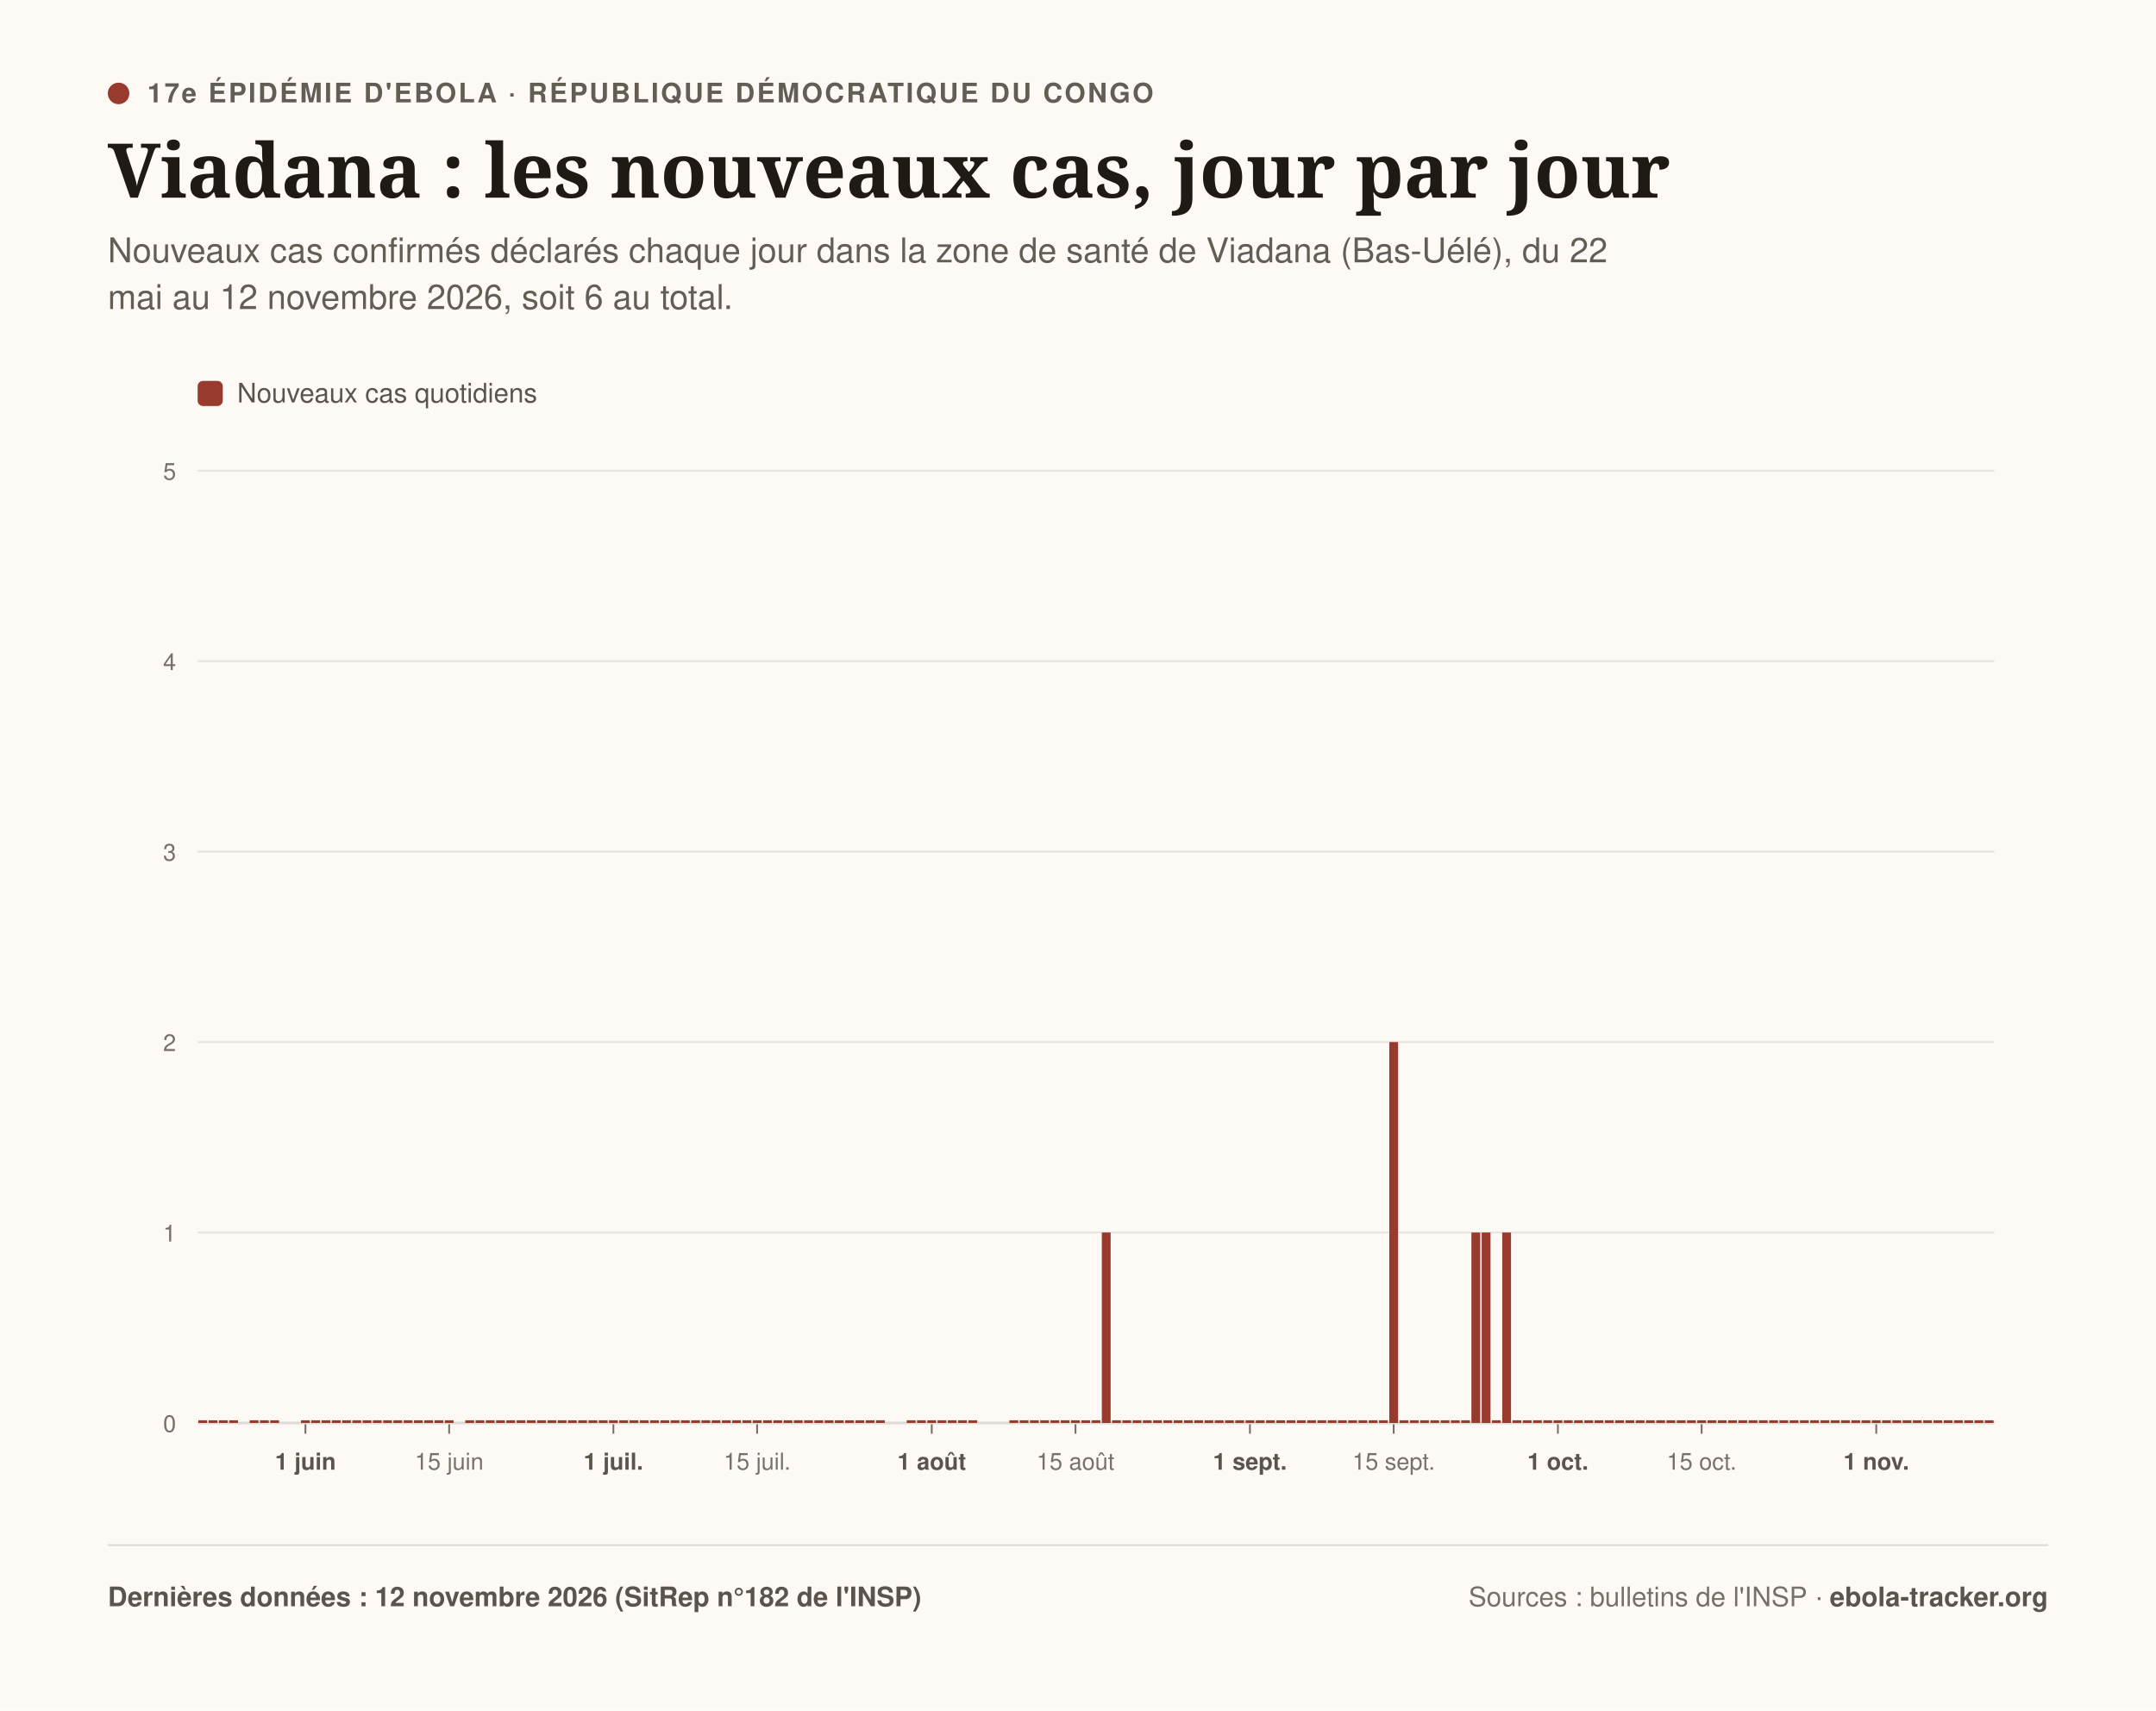
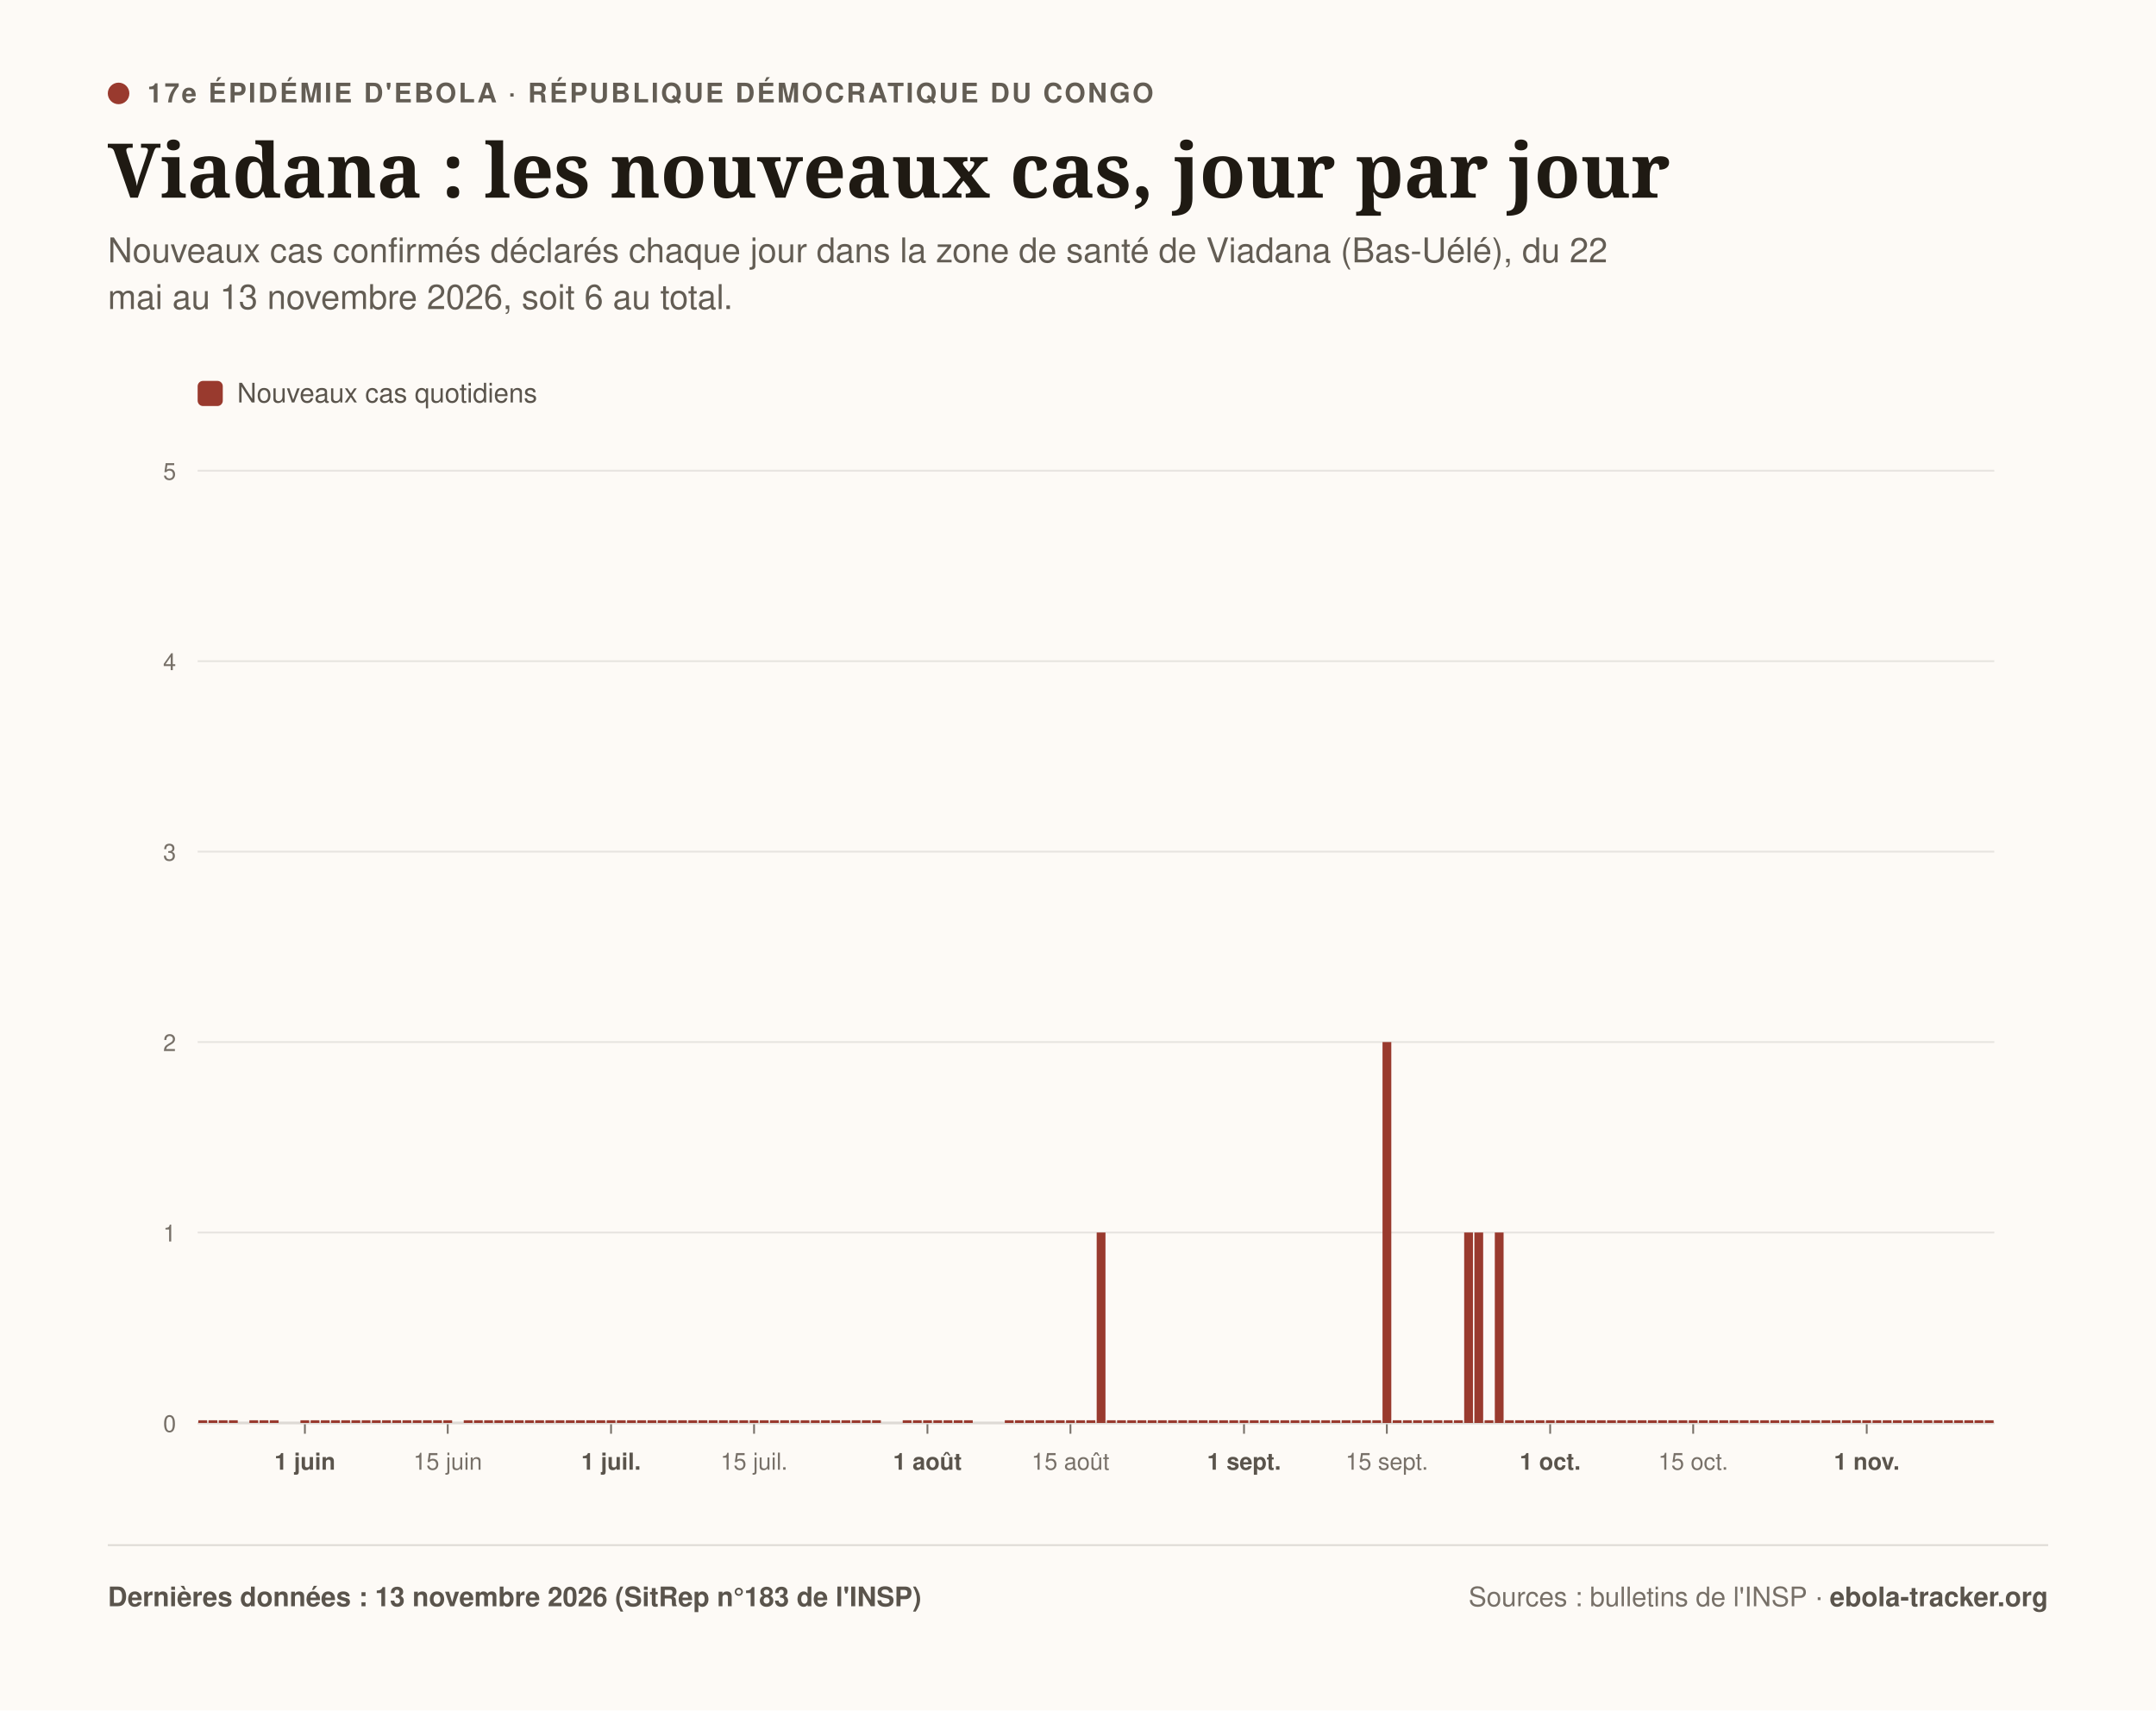
- <svg xmlns="http://www.w3.org/2000/svg" viewBox="0 0 1200 952" role="img" aria-label="Viadana : les nouveaux cas, jour par jour. Nouveaux cas confirmés déclarés chaque jour dans la zone de santé de Viadana (Bas-Uélé), du 22 mai au 12 novembre 2026, soit 6 au total.">
+ <svg xmlns="http://www.w3.org/2000/svg" viewBox="0 0 1200 952" role="img" aria-label="Viadana : les nouveaux cas, jour par jour. Nouveaux cas confirmés déclarés chaque jour dans la zone de santé de Viadana (Bas-Uélé), du 22 mai au 13 novembre 2026, soit 6 au total.">
  <rect width="1200" height="952" fill="#FDFAF6" />
  <circle cx="66" cy="52" r="6" fill="#993A2E" />
  <text x="82.0" y="57.0" font-family="'Public Sans',Helvetica,Arial,sans-serif" font-size="15" font-weight="700" fill="#635D54" text-anchor="start" letter-spacing=".08em">17e ÉPIDÉMIE D'EBOLA · RÉPUBLIQUE DÉMOCRATIQUE DU CONGO</text>
  <text x="60.0" y="110.0" font-family="'Source Serif 4',Georgia,serif" font-size="42" font-weight="600" fill="#1F1A13" text-anchor="start">Viadana : les nouveaux cas, jour par jour</text>
  <text x="60.0" y="146.0" font-family="'Public Sans',Helvetica,Arial,sans-serif" font-size="19" font-weight="400" fill="#635D54" text-anchor="start">Nouveaux cas confirmés déclarés chaque jour dans la zone de santé de Viadana (Bas-Uélé), du 22</text>
-   <text x="60.0" y="172.0" font-family="'Public Sans',Helvetica,Arial,sans-serif" font-size="19" font-weight="400" fill="#635D54" text-anchor="start">mai au 12 novembre 2026, soit 6 au total.</text>
+   <text x="60.0" y="172.0" font-family="'Public Sans',Helvetica,Arial,sans-serif" font-size="19" font-weight="400" fill="#635D54" text-anchor="start">mai au 13 novembre 2026, soit 6 au total.</text>
  <rect x="110" y="212" width="14" height="14" rx="3" fill="#993A2E" />
  <text x="132.0" y="224.0" font-family="'Public Sans',Helvetica,Arial,sans-serif" font-size="15" font-weight="400" fill="#5A544C" text-anchor="start">Nouveaux cas quotidiens</text>
  <line x1="110" x2="1110" y1="792.0" y2="792.0" stroke="#E7E4E0" />
  <text x="98.0" y="797.0" font-family="'Public Sans',Helvetica,Arial,sans-serif" font-size="13" font-weight="400" fill="#777068" text-anchor="end">0</text>
  <line x1="110" x2="1110" y1="686.0" y2="686.0" stroke="#E7E4E0" />
  <text x="98.0" y="691.0" font-family="'Public Sans',Helvetica,Arial,sans-serif" font-size="13" font-weight="400" fill="#777068" text-anchor="end">1</text>
  <line x1="110" x2="1110" y1="580.0" y2="580.0" stroke="#E7E4E0" />
  <text x="98.0" y="585.0" font-family="'Public Sans',Helvetica,Arial,sans-serif" font-size="13" font-weight="400" fill="#777068" text-anchor="end">2</text>
  <line x1="110" x2="1110" y1="474.0" y2="474.0" stroke="#E7E4E0" />
  <text x="98.0" y="479.0" font-family="'Public Sans',Helvetica,Arial,sans-serif" font-size="13" font-weight="400" fill="#777068" text-anchor="end">3</text>
  <line x1="110" x2="1110" y1="368.0" y2="368.0" stroke="#E7E4E0" />
  <text x="98.0" y="373.0" font-family="'Public Sans',Helvetica,Arial,sans-serif" font-size="13" font-weight="400" fill="#777068" text-anchor="end">4</text>
  <line x1="110" x2="1110" y1="262.0" y2="262.0" stroke="#E7E4E0" />
  <text x="98.0" y="267.0" font-family="'Public Sans',Helvetica,Arial,sans-serif" font-size="13" font-weight="400" fill="#777068" text-anchor="end">5</text>
-   <line x1="170.0" x2="170.0" y1="792" y2="798" stroke="#777068" />
-   <text x="170.0" y="818.0" font-family="'Public Sans',Helvetica,Arial,sans-serif" font-size="13" font-weight="600" fill="#5A544C" text-anchor="middle">1 juin</text>
-   <line x1="250.0" x2="250.0" y1="792" y2="798" stroke="#777068" />
-   <text x="250.0" y="818.0" font-family="'Public Sans',Helvetica,Arial,sans-serif" font-size="13" font-weight="400" fill="#777068" text-anchor="middle">15 juin</text>
-   <line x1="341.4" x2="341.4" y1="792" y2="798" stroke="#777068" />
-   <text x="341.4" y="818.0" font-family="'Public Sans',Helvetica,Arial,sans-serif" font-size="13" font-weight="600" fill="#5A544C" text-anchor="middle">1 juil.</text>
-   <line x1="421.4" x2="421.4" y1="792" y2="798" stroke="#777068" />
-   <text x="421.4" y="818.0" font-family="'Public Sans',Helvetica,Arial,sans-serif" font-size="13" font-weight="400" fill="#777068" text-anchor="middle">15 juil.</text>
-   <line x1="518.6" x2="518.6" y1="792" y2="798" stroke="#777068" />
-   <text x="518.6" y="818.0" font-family="'Public Sans',Helvetica,Arial,sans-serif" font-size="13" font-weight="600" fill="#5A544C" text-anchor="middle">1 août</text>
-   <line x1="598.6" x2="598.6" y1="792" y2="798" stroke="#777068" />
-   <text x="598.6" y="818.0" font-family="'Public Sans',Helvetica,Arial,sans-serif" font-size="13" font-weight="400" fill="#777068" text-anchor="middle">15 août</text>
-   <line x1="695.7" x2="695.7" y1="792" y2="798" stroke="#777068" />
-   <text x="695.7" y="818.0" font-family="'Public Sans',Helvetica,Arial,sans-serif" font-size="13" font-weight="600" fill="#5A544C" text-anchor="middle">1 sept.</text>
-   <line x1="775.7" x2="775.7" y1="792" y2="798" stroke="#777068" />
-   <text x="775.7" y="818.0" font-family="'Public Sans',Helvetica,Arial,sans-serif" font-size="13" font-weight="400" fill="#777068" text-anchor="middle">15 sept.</text>
-   <line x1="867.1" x2="867.1" y1="792" y2="798" stroke="#777068" />
-   <text x="867.1" y="818.0" font-family="'Public Sans',Helvetica,Arial,sans-serif" font-size="13" font-weight="600" fill="#5A544C" text-anchor="middle">1 oct.</text>
-   <line x1="947.1" x2="947.1" y1="792" y2="798" stroke="#777068" />
-   <text x="947.1" y="818.0" font-family="'Public Sans',Helvetica,Arial,sans-serif" font-size="13" font-weight="400" fill="#777068" text-anchor="middle">15 oct.</text>
-   <line x1="1044.3" x2="1044.3" y1="792" y2="798" stroke="#777068" />
-   <text x="1044.3" y="818.0" font-family="'Public Sans',Helvetica,Arial,sans-serif" font-size="13" font-weight="600" fill="#5A544C" text-anchor="middle">1 nov.</text>
+   <line x1="169.7" x2="169.7" y1="792" y2="798" stroke="#777068" />
+   <text x="169.7" y="818.0" font-family="'Public Sans',Helvetica,Arial,sans-serif" font-size="13" font-weight="600" fill="#5A544C" text-anchor="middle">1 juin</text>
+   <line x1="249.2" x2="249.2" y1="792" y2="798" stroke="#777068" />
+   <text x="249.2" y="818.0" font-family="'Public Sans',Helvetica,Arial,sans-serif" font-size="13" font-weight="400" fill="#777068" text-anchor="middle">15 juin</text>
+   <line x1="340.1" x2="340.1" y1="792" y2="798" stroke="#777068" />
+   <text x="340.1" y="818.0" font-family="'Public Sans',Helvetica,Arial,sans-serif" font-size="13" font-weight="600" fill="#5A544C" text-anchor="middle">1 juil.</text>
+   <line x1="419.7" x2="419.7" y1="792" y2="798" stroke="#777068" />
+   <text x="419.7" y="818.0" font-family="'Public Sans',Helvetica,Arial,sans-serif" font-size="13" font-weight="400" fill="#777068" text-anchor="middle">15 juil.</text>
+   <line x1="516.2" x2="516.2" y1="792" y2="798" stroke="#777068" />
+   <text x="516.2" y="818.0" font-family="'Public Sans',Helvetica,Arial,sans-serif" font-size="13" font-weight="600" fill="#5A544C" text-anchor="middle">1 août</text>
+   <line x1="595.8" x2="595.8" y1="792" y2="798" stroke="#777068" />
+   <text x="595.8" y="818.0" font-family="'Public Sans',Helvetica,Arial,sans-serif" font-size="13" font-weight="400" fill="#777068" text-anchor="middle">15 août</text>
+   <line x1="692.4" x2="692.4" y1="792" y2="798" stroke="#777068" />
+   <text x="692.4" y="818.0" font-family="'Public Sans',Helvetica,Arial,sans-serif" font-size="13" font-weight="600" fill="#5A544C" text-anchor="middle">1 sept.</text>
+   <line x1="771.9" x2="771.9" y1="792" y2="798" stroke="#777068" />
+   <text x="771.9" y="818.0" font-family="'Public Sans',Helvetica,Arial,sans-serif" font-size="13" font-weight="400" fill="#777068" text-anchor="middle">15 sept.</text>
+   <line x1="862.8" x2="862.8" y1="792" y2="798" stroke="#777068" />
+   <text x="862.8" y="818.0" font-family="'Public Sans',Helvetica,Arial,sans-serif" font-size="13" font-weight="600" fill="#5A544C" text-anchor="middle">1 oct.</text>
+   <line x1="942.4" x2="942.4" y1="792" y2="798" stroke="#777068" />
+   <text x="942.4" y="818.0" font-family="'Public Sans',Helvetica,Arial,sans-serif" font-size="13" font-weight="400" fill="#777068" text-anchor="middle">15 oct.</text>
+   <line x1="1039.0" x2="1039.0" y1="792" y2="798" stroke="#777068" />
+   <text x="1039.0" y="818.0" font-family="'Public Sans',Helvetica,Arial,sans-serif" font-size="13" font-weight="600" fill="#5A544C" text-anchor="middle">1 nov.</text>
  <line x1="110" x2="1110" y1="792" y2="792" stroke="#DEDAD5" stroke-width="1.5" />
-   <rect x="110.40" y="790.50" width="4.91" height="1.50" fill="#993A2E" />
-   <rect x="116.11" y="790.50" width="4.91" height="1.50" fill="#993A2E" />
-   <rect x="121.83" y="790.50" width="4.91" height="1.50" fill="#993A2E" />
-   <rect x="127.54" y="790.50" width="4.91" height="1.50" fill="#993A2E" />
-   <rect x="138.97" y="790.50" width="4.91" height="1.50" fill="#993A2E" />
-   <rect x="144.69" y="790.50" width="4.91" height="1.50" fill="#993A2E" />
-   <rect x="150.40" y="790.50" width="4.91" height="1.50" fill="#993A2E" />
-   <rect x="167.54" y="790.50" width="4.91" height="1.50" fill="#993A2E" />
-   <rect x="173.26" y="790.50" width="4.91" height="1.50" fill="#993A2E" />
-   <rect x="178.97" y="790.50" width="4.91" height="1.50" fill="#993A2E" />
-   <rect x="184.69" y="790.50" width="4.91" height="1.50" fill="#993A2E" />
-   <rect x="190.40" y="790.50" width="4.91" height="1.50" fill="#993A2E" />
-   <rect x="196.11" y="790.50" width="4.91" height="1.50" fill="#993A2E" />
-   <rect x="201.83" y="790.50" width="4.91" height="1.50" fill="#993A2E" />
-   <rect x="207.54" y="790.50" width="4.91" height="1.50" fill="#993A2E" />
-   <rect x="213.26" y="790.50" width="4.91" height="1.50" fill="#993A2E" />
-   <rect x="218.97" y="790.50" width="4.91" height="1.50" fill="#993A2E" />
-   <rect x="224.69" y="790.50" width="4.91" height="1.50" fill="#993A2E" />
-   <rect x="230.40" y="790.50" width="4.91" height="1.50" fill="#993A2E" />
-   <rect x="236.11" y="790.50" width="4.91" height="1.50" fill="#993A2E" />
-   <rect x="241.83" y="790.50" width="4.91" height="1.50" fill="#993A2E" />
-   <rect x="247.54" y="790.50" width="4.91" height="1.50" fill="#993A2E" />
-   <rect x="258.97" y="790.50" width="4.91" height="1.50" fill="#993A2E" />
-   <rect x="264.69" y="790.50" width="4.91" height="1.50" fill="#993A2E" />
-   <rect x="270.40" y="790.50" width="4.91" height="1.50" fill="#993A2E" />
-   <rect x="276.11" y="790.50" width="4.91" height="1.50" fill="#993A2E" />
-   <rect x="281.83" y="790.50" width="4.91" height="1.50" fill="#993A2E" />
-   <rect x="287.54" y="790.50" width="4.91" height="1.50" fill="#993A2E" />
-   <rect x="293.26" y="790.50" width="4.91" height="1.50" fill="#993A2E" />
-   <rect x="298.97" y="790.50" width="4.91" height="1.50" fill="#993A2E" />
-   <rect x="304.69" y="790.50" width="4.91" height="1.50" fill="#993A2E" />
-   <rect x="310.40" y="790.50" width="4.91" height="1.50" fill="#993A2E" />
-   <rect x="316.11" y="790.50" width="4.91" height="1.50" fill="#993A2E" />
-   <rect x="321.83" y="790.50" width="4.91" height="1.50" fill="#993A2E" />
-   <rect x="327.54" y="790.50" width="4.91" height="1.50" fill="#993A2E" />
-   <rect x="333.26" y="790.50" width="4.91" height="1.50" fill="#993A2E" />
-   <rect x="338.97" y="790.50" width="4.91" height="1.50" fill="#993A2E" />
-   <rect x="344.69" y="790.50" width="4.91" height="1.50" fill="#993A2E" />
-   <rect x="350.40" y="790.50" width="4.91" height="1.50" fill="#993A2E" />
-   <rect x="356.11" y="790.50" width="4.91" height="1.50" fill="#993A2E" />
-   <rect x="361.83" y="790.50" width="4.91" height="1.50" fill="#993A2E" />
-   <rect x="367.54" y="790.50" width="4.91" height="1.50" fill="#993A2E" />
-   <rect x="373.26" y="790.50" width="4.91" height="1.50" fill="#993A2E" />
-   <rect x="378.97" y="790.50" width="4.91" height="1.50" fill="#993A2E" />
-   <rect x="384.69" y="790.50" width="4.91" height="1.50" fill="#993A2E" />
-   <rect x="390.40" y="790.50" width="4.91" height="1.50" fill="#993A2E" />
-   <rect x="396.11" y="790.50" width="4.91" height="1.50" fill="#993A2E" />
-   <rect x="401.83" y="790.50" width="4.91" height="1.50" fill="#993A2E" />
-   <rect x="407.54" y="790.50" width="4.91" height="1.50" fill="#993A2E" />
-   <rect x="413.26" y="790.50" width="4.91" height="1.50" fill="#993A2E" />
-   <rect x="418.97" y="790.50" width="4.91" height="1.50" fill="#993A2E" />
-   <rect x="424.69" y="790.50" width="4.91" height="1.50" fill="#993A2E" />
-   <rect x="430.40" y="790.50" width="4.91" height="1.50" fill="#993A2E" />
-   <rect x="436.11" y="790.50" width="4.91" height="1.50" fill="#993A2E" />
-   <rect x="441.83" y="790.50" width="4.91" height="1.50" fill="#993A2E" />
-   <rect x="447.54" y="790.50" width="4.91" height="1.50" fill="#993A2E" />
-   <rect x="453.26" y="790.50" width="4.91" height="1.50" fill="#993A2E" />
-   <rect x="458.97" y="790.50" width="4.91" height="1.50" fill="#993A2E" />
-   <rect x="464.69" y="790.50" width="4.91" height="1.50" fill="#993A2E" />
-   <rect x="470.40" y="790.50" width="4.91" height="1.50" fill="#993A2E" />
-   <rect x="476.11" y="790.50" width="4.91" height="1.50" fill="#993A2E" />
-   <rect x="481.83" y="790.50" width="4.91" height="1.50" fill="#993A2E" />
-   <rect x="487.54" y="790.50" width="4.91" height="1.50" fill="#993A2E" />
-   <rect x="504.69" y="790.50" width="4.91" height="1.50" fill="#993A2E" />
-   <rect x="510.40" y="790.50" width="4.91" height="1.50" fill="#993A2E" />
-   <rect x="516.11" y="790.50" width="4.91" height="1.50" fill="#993A2E" />
-   <rect x="521.83" y="790.50" width="4.91" height="1.50" fill="#993A2E" />
-   <rect x="527.54" y="790.50" width="4.91" height="1.50" fill="#993A2E" />
-   <rect x="533.26" y="790.50" width="4.91" height="1.50" fill="#993A2E" />
-   <rect x="538.97" y="790.50" width="4.91" height="1.50" fill="#993A2E" />
-   <rect x="561.83" y="790.50" width="4.91" height="1.50" fill="#993A2E" />
-   <rect x="567.54" y="790.50" width="4.91" height="1.50" fill="#993A2E" />
-   <rect x="573.26" y="790.50" width="4.91" height="1.50" fill="#993A2E" />
-   <rect x="578.97" y="790.50" width="4.91" height="1.50" fill="#993A2E" />
-   <rect x="584.69" y="790.50" width="4.91" height="1.50" fill="#993A2E" />
-   <rect x="590.40" y="790.50" width="4.91" height="1.50" fill="#993A2E" />
-   <rect x="596.11" y="790.50" width="4.91" height="1.50" fill="#993A2E" />
-   <rect x="601.83" y="790.50" width="4.91" height="1.50" fill="#993A2E" />
-   <rect x="607.54" y="790.50" width="4.91" height="1.50" fill="#993A2E" />
-   <rect x="613.26" y="686.00" width="4.91" height="106.00" fill="#993A2E" />
-   <rect x="618.97" y="790.50" width="4.91" height="1.50" fill="#993A2E" />
-   <rect x="624.69" y="790.50" width="4.91" height="1.50" fill="#993A2E" />
-   <rect x="630.40" y="790.50" width="4.91" height="1.50" fill="#993A2E" />
-   <rect x="636.11" y="790.50" width="4.91" height="1.50" fill="#993A2E" />
-   <rect x="641.83" y="790.50" width="4.91" height="1.50" fill="#993A2E" />
-   <rect x="647.54" y="790.50" width="4.91" height="1.50" fill="#993A2E" />
-   <rect x="653.26" y="790.50" width="4.91" height="1.50" fill="#993A2E" />
-   <rect x="658.97" y="790.50" width="4.91" height="1.50" fill="#993A2E" />
-   <rect x="664.69" y="790.50" width="4.91" height="1.50" fill="#993A2E" />
-   <rect x="670.40" y="790.50" width="4.91" height="1.50" fill="#993A2E" />
-   <rect x="676.11" y="790.50" width="4.91" height="1.50" fill="#993A2E" />
-   <rect x="681.83" y="790.50" width="4.91" height="1.50" fill="#993A2E" />
-   <rect x="687.54" y="790.50" width="4.91" height="1.50" fill="#993A2E" />
-   <rect x="693.26" y="790.50" width="4.91" height="1.50" fill="#993A2E" />
-   <rect x="698.97" y="790.50" width="4.91" height="1.50" fill="#993A2E" />
-   <rect x="704.69" y="790.50" width="4.91" height="1.50" fill="#993A2E" />
-   <rect x="710.40" y="790.50" width="4.91" height="1.50" fill="#993A2E" />
-   <rect x="716.11" y="790.50" width="4.91" height="1.50" fill="#993A2E" />
-   <rect x="721.83" y="790.50" width="4.91" height="1.50" fill="#993A2E" />
-   <rect x="727.54" y="790.50" width="4.91" height="1.50" fill="#993A2E" />
-   <rect x="733.26" y="790.50" width="4.91" height="1.50" fill="#993A2E" />
-   <rect x="738.97" y="790.50" width="4.91" height="1.50" fill="#993A2E" />
-   <rect x="744.69" y="790.50" width="4.91" height="1.50" fill="#993A2E" />
-   <rect x="750.40" y="790.50" width="4.91" height="1.50" fill="#993A2E" />
-   <rect x="756.11" y="790.50" width="4.91" height="1.50" fill="#993A2E" />
-   <rect x="761.83" y="790.50" width="4.91" height="1.50" fill="#993A2E" />
-   <rect x="767.54" y="790.50" width="4.91" height="1.50" fill="#993A2E" />
-   <rect x="773.26" y="580.00" width="4.91" height="212.00" fill="#993A2E" />
-   <rect x="778.97" y="790.50" width="4.91" height="1.50" fill="#993A2E" />
-   <rect x="784.69" y="790.50" width="4.91" height="1.50" fill="#993A2E" />
-   <rect x="790.40" y="790.50" width="4.91" height="1.50" fill="#993A2E" />
-   <rect x="796.11" y="790.50" width="4.91" height="1.50" fill="#993A2E" />
-   <rect x="801.83" y="790.50" width="4.91" height="1.50" fill="#993A2E" />
-   <rect x="807.54" y="790.50" width="4.91" height="1.50" fill="#993A2E" />
-   <rect x="813.26" y="790.50" width="4.91" height="1.50" fill="#993A2E" />
-   <rect x="818.97" y="686.00" width="4.91" height="106.00" fill="#993A2E" />
-   <rect x="824.69" y="686.00" width="4.91" height="106.00" fill="#993A2E" />
-   <rect x="830.40" y="790.50" width="4.91" height="1.50" fill="#993A2E" />
-   <rect x="836.11" y="686.00" width="4.91" height="106.00" fill="#993A2E" />
-   <rect x="841.83" y="790.50" width="4.91" height="1.50" fill="#993A2E" />
-   <rect x="847.54" y="790.50" width="4.91" height="1.50" fill="#993A2E" />
-   <rect x="853.26" y="790.50" width="4.91" height="1.50" fill="#993A2E" />
-   <rect x="858.97" y="790.50" width="4.91" height="1.50" fill="#993A2E" />
-   <rect x="864.69" y="790.50" width="4.91" height="1.50" fill="#993A2E" />
-   <rect x="870.40" y="790.50" width="4.91" height="1.50" fill="#993A2E" />
-   <rect x="876.11" y="790.50" width="4.91" height="1.50" fill="#993A2E" />
-   <rect x="881.83" y="790.50" width="4.91" height="1.50" fill="#993A2E" />
-   <rect x="887.54" y="790.50" width="4.91" height="1.50" fill="#993A2E" />
-   <rect x="893.26" y="790.50" width="4.91" height="1.50" fill="#993A2E" />
-   <rect x="898.97" y="790.50" width="4.91" height="1.50" fill="#993A2E" />
-   <rect x="904.69" y="790.50" width="4.91" height="1.50" fill="#993A2E" />
-   <rect x="910.40" y="790.50" width="4.91" height="1.50" fill="#993A2E" />
-   <rect x="916.11" y="790.50" width="4.91" height="1.50" fill="#993A2E" />
-   <rect x="921.83" y="790.50" width="4.91" height="1.50" fill="#993A2E" />
-   <rect x="927.54" y="790.50" width="4.91" height="1.50" fill="#993A2E" />
-   <rect x="933.26" y="790.50" width="4.91" height="1.50" fill="#993A2E" />
-   <rect x="938.97" y="790.50" width="4.91" height="1.50" fill="#993A2E" />
-   <rect x="944.69" y="790.50" width="4.91" height="1.50" fill="#993A2E" />
-   <rect x="950.40" y="790.50" width="4.91" height="1.50" fill="#993A2E" />
-   <rect x="956.11" y="790.50" width="4.91" height="1.50" fill="#993A2E" />
-   <rect x="961.83" y="790.50" width="4.91" height="1.50" fill="#993A2E" />
-   <rect x="967.54" y="790.50" width="4.91" height="1.50" fill="#993A2E" />
-   <rect x="973.26" y="790.50" width="4.91" height="1.50" fill="#993A2E" />
-   <rect x="978.97" y="790.50" width="4.91" height="1.50" fill="#993A2E" />
-   <rect x="984.69" y="790.50" width="4.91" height="1.50" fill="#993A2E" />
-   <rect x="990.40" y="790.50" width="4.91" height="1.50" fill="#993A2E" />
-   <rect x="996.11" y="790.50" width="4.91" height="1.50" fill="#993A2E" />
-   <rect x="1001.83" y="790.50" width="4.91" height="1.50" fill="#993A2E" />
-   <rect x="1007.54" y="790.50" width="4.91" height="1.50" fill="#993A2E" />
-   <rect x="1013.26" y="790.50" width="4.91" height="1.50" fill="#993A2E" />
-   <rect x="1018.97" y="790.50" width="4.91" height="1.50" fill="#993A2E" />
-   <rect x="1024.69" y="790.50" width="4.91" height="1.50" fill="#993A2E" />
-   <rect x="1030.40" y="790.50" width="4.91" height="1.50" fill="#993A2E" />
-   <rect x="1036.11" y="790.50" width="4.91" height="1.50" fill="#993A2E" />
-   <rect x="1041.83" y="790.50" width="4.91" height="1.50" fill="#993A2E" />
-   <rect x="1047.54" y="790.50" width="4.91" height="1.50" fill="#993A2E" />
-   <rect x="1053.26" y="790.50" width="4.91" height="1.50" fill="#993A2E" />
-   <rect x="1058.97" y="790.50" width="4.91" height="1.50" fill="#993A2E" />
-   <rect x="1064.69" y="790.50" width="4.91" height="1.50" fill="#993A2E" />
-   <rect x="1070.40" y="790.50" width="4.91" height="1.50" fill="#993A2E" />
-   <rect x="1076.11" y="790.50" width="4.91" height="1.50" fill="#993A2E" />
-   <rect x="1081.83" y="790.50" width="4.91" height="1.50" fill="#993A2E" />
-   <rect x="1087.54" y="790.50" width="4.91" height="1.50" fill="#993A2E" />
-   <rect x="1093.26" y="790.50" width="4.91" height="1.50" fill="#993A2E" />
-   <rect x="1098.97" y="790.50" width="4.91" height="1.50" fill="#993A2E" />
-   <rect x="1104.69" y="790.50" width="4.91" height="1.50" fill="#993A2E" />
+   <rect x="110.40" y="790.50" width="4.89" height="1.50" fill="#993A2E" />
+   <rect x="116.08" y="790.50" width="4.89" height="1.50" fill="#993A2E" />
+   <rect x="121.76" y="790.50" width="4.89" height="1.50" fill="#993A2E" />
+   <rect x="127.44" y="790.50" width="4.89" height="1.50" fill="#993A2E" />
+   <rect x="138.81" y="790.50" width="4.89" height="1.50" fill="#993A2E" />
+   <rect x="144.49" y="790.50" width="4.89" height="1.50" fill="#993A2E" />
+   <rect x="150.17" y="790.50" width="4.89" height="1.50" fill="#993A2E" />
+   <rect x="167.22" y="790.50" width="4.89" height="1.50" fill="#993A2E" />
+   <rect x="172.90" y="790.50" width="4.89" height="1.50" fill="#993A2E" />
+   <rect x="178.58" y="790.50" width="4.89" height="1.50" fill="#993A2E" />
+   <rect x="184.26" y="790.50" width="4.89" height="1.50" fill="#993A2E" />
+   <rect x="189.94" y="790.50" width="4.89" height="1.50" fill="#993A2E" />
+   <rect x="195.62" y="790.50" width="4.89" height="1.50" fill="#993A2E" />
+   <rect x="201.31" y="790.50" width="4.89" height="1.50" fill="#993A2E" />
+   <rect x="206.99" y="790.50" width="4.89" height="1.50" fill="#993A2E" />
+   <rect x="212.67" y="790.50" width="4.89" height="1.50" fill="#993A2E" />
+   <rect x="218.35" y="790.50" width="4.89" height="1.50" fill="#993A2E" />
+   <rect x="224.03" y="790.50" width="4.89" height="1.50" fill="#993A2E" />
+   <rect x="229.72" y="790.50" width="4.89" height="1.50" fill="#993A2E" />
+   <rect x="235.40" y="790.50" width="4.89" height="1.50" fill="#993A2E" />
+   <rect x="241.08" y="790.50" width="4.89" height="1.50" fill="#993A2E" />
+   <rect x="246.76" y="790.50" width="4.89" height="1.50" fill="#993A2E" />
+   <rect x="258.12" y="790.50" width="4.89" height="1.50" fill="#993A2E" />
+   <rect x="263.81" y="790.50" width="4.89" height="1.50" fill="#993A2E" />
+   <rect x="269.49" y="790.50" width="4.89" height="1.50" fill="#993A2E" />
+   <rect x="275.17" y="790.50" width="4.89" height="1.50" fill="#993A2E" />
+   <rect x="280.85" y="790.50" width="4.89" height="1.50" fill="#993A2E" />
+   <rect x="286.53" y="790.50" width="4.89" height="1.50" fill="#993A2E" />
+   <rect x="292.22" y="790.50" width="4.89" height="1.50" fill="#993A2E" />
+   <rect x="297.90" y="790.50" width="4.89" height="1.50" fill="#993A2E" />
+   <rect x="303.58" y="790.50" width="4.89" height="1.50" fill="#993A2E" />
+   <rect x="309.26" y="790.50" width="4.89" height="1.50" fill="#993A2E" />
+   <rect x="314.94" y="790.50" width="4.89" height="1.50" fill="#993A2E" />
+   <rect x="320.62" y="790.50" width="4.89" height="1.50" fill="#993A2E" />
+   <rect x="326.31" y="790.50" width="4.89" height="1.50" fill="#993A2E" />
+   <rect x="331.99" y="790.50" width="4.89" height="1.50" fill="#993A2E" />
+   <rect x="337.67" y="790.50" width="4.89" height="1.50" fill="#993A2E" />
+   <rect x="343.35" y="790.50" width="4.89" height="1.50" fill="#993A2E" />
+   <rect x="349.03" y="790.50" width="4.89" height="1.50" fill="#993A2E" />
+   <rect x="354.72" y="790.50" width="4.89" height="1.50" fill="#993A2E" />
+   <rect x="360.40" y="790.50" width="4.89" height="1.50" fill="#993A2E" />
+   <rect x="366.08" y="790.50" width="4.89" height="1.50" fill="#993A2E" />
+   <rect x="371.76" y="790.50" width="4.89" height="1.50" fill="#993A2E" />
+   <rect x="377.44" y="790.50" width="4.89" height="1.50" fill="#993A2E" />
+   <rect x="383.12" y="790.50" width="4.89" height="1.50" fill="#993A2E" />
+   <rect x="388.81" y="790.50" width="4.89" height="1.50" fill="#993A2E" />
+   <rect x="394.49" y="790.50" width="4.89" height="1.50" fill="#993A2E" />
+   <rect x="400.17" y="790.50" width="4.89" height="1.50" fill="#993A2E" />
+   <rect x="405.85" y="790.50" width="4.89" height="1.50" fill="#993A2E" />
+   <rect x="411.53" y="790.50" width="4.89" height="1.50" fill="#993A2E" />
+   <rect x="417.22" y="790.50" width="4.89" height="1.50" fill="#993A2E" />
+   <rect x="422.90" y="790.50" width="4.89" height="1.50" fill="#993A2E" />
+   <rect x="428.58" y="790.50" width="4.89" height="1.50" fill="#993A2E" />
+   <rect x="434.26" y="790.50" width="4.89" height="1.50" fill="#993A2E" />
+   <rect x="439.94" y="790.50" width="4.89" height="1.50" fill="#993A2E" />
+   <rect x="445.62" y="790.50" width="4.89" height="1.50" fill="#993A2E" />
+   <rect x="451.31" y="790.50" width="4.89" height="1.50" fill="#993A2E" />
+   <rect x="456.99" y="790.50" width="4.89" height="1.50" fill="#993A2E" />
+   <rect x="462.67" y="790.50" width="4.89" height="1.50" fill="#993A2E" />
+   <rect x="468.35" y="790.50" width="4.89" height="1.50" fill="#993A2E" />
+   <rect x="474.03" y="790.50" width="4.89" height="1.50" fill="#993A2E" />
+   <rect x="479.72" y="790.50" width="4.89" height="1.50" fill="#993A2E" />
+   <rect x="485.40" y="790.50" width="4.89" height="1.50" fill="#993A2E" />
+   <rect x="502.44" y="790.50" width="4.89" height="1.50" fill="#993A2E" />
+   <rect x="508.12" y="790.50" width="4.89" height="1.50" fill="#993A2E" />
+   <rect x="513.81" y="790.50" width="4.89" height="1.50" fill="#993A2E" />
+   <rect x="519.49" y="790.50" width="4.89" height="1.50" fill="#993A2E" />
+   <rect x="525.17" y="790.50" width="4.89" height="1.50" fill="#993A2E" />
+   <rect x="530.85" y="790.50" width="4.89" height="1.50" fill="#993A2E" />
+   <rect x="536.53" y="790.50" width="4.89" height="1.50" fill="#993A2E" />
+   <rect x="559.26" y="790.50" width="4.89" height="1.50" fill="#993A2E" />
+   <rect x="564.94" y="790.50" width="4.89" height="1.50" fill="#993A2E" />
+   <rect x="570.62" y="790.50" width="4.89" height="1.50" fill="#993A2E" />
+   <rect x="576.31" y="790.50" width="4.89" height="1.50" fill="#993A2E" />
+   <rect x="581.99" y="790.50" width="4.89" height="1.50" fill="#993A2E" />
+   <rect x="587.67" y="790.50" width="4.89" height="1.50" fill="#993A2E" />
+   <rect x="593.35" y="790.50" width="4.89" height="1.50" fill="#993A2E" />
+   <rect x="599.03" y="790.50" width="4.89" height="1.50" fill="#993A2E" />
+   <rect x="604.72" y="790.50" width="4.89" height="1.50" fill="#993A2E" />
+   <rect x="610.40" y="686.00" width="4.89" height="106.00" fill="#993A2E" />
+   <rect x="616.08" y="790.50" width="4.89" height="1.50" fill="#993A2E" />
+   <rect x="621.76" y="790.50" width="4.89" height="1.50" fill="#993A2E" />
+   <rect x="627.44" y="790.50" width="4.89" height="1.50" fill="#993A2E" />
+   <rect x="633.12" y="790.50" width="4.89" height="1.50" fill="#993A2E" />
+   <rect x="638.81" y="790.50" width="4.89" height="1.50" fill="#993A2E" />
+   <rect x="644.49" y="790.50" width="4.89" height="1.50" fill="#993A2E" />
+   <rect x="650.17" y="790.50" width="4.89" height="1.50" fill="#993A2E" />
+   <rect x="655.85" y="790.50" width="4.89" height="1.50" fill="#993A2E" />
+   <rect x="661.53" y="790.50" width="4.89" height="1.50" fill="#993A2E" />
+   <rect x="667.22" y="790.50" width="4.89" height="1.50" fill="#993A2E" />
+   <rect x="672.90" y="790.50" width="4.89" height="1.50" fill="#993A2E" />
+   <rect x="678.58" y="790.50" width="4.89" height="1.50" fill="#993A2E" />
+   <rect x="684.26" y="790.50" width="4.89" height="1.50" fill="#993A2E" />
+   <rect x="689.94" y="790.50" width="4.89" height="1.50" fill="#993A2E" />
+   <rect x="695.62" y="790.50" width="4.89" height="1.50" fill="#993A2E" />
+   <rect x="701.31" y="790.50" width="4.89" height="1.50" fill="#993A2E" />
+   <rect x="706.99" y="790.50" width="4.89" height="1.50" fill="#993A2E" />
+   <rect x="712.67" y="790.50" width="4.89" height="1.50" fill="#993A2E" />
+   <rect x="718.35" y="790.50" width="4.89" height="1.50" fill="#993A2E" />
+   <rect x="724.03" y="790.50" width="4.89" height="1.50" fill="#993A2E" />
+   <rect x="729.72" y="790.50" width="4.89" height="1.50" fill="#993A2E" />
+   <rect x="735.40" y="790.50" width="4.89" height="1.50" fill="#993A2E" />
+   <rect x="741.08" y="790.50" width="4.89" height="1.50" fill="#993A2E" />
+   <rect x="746.76" y="790.50" width="4.89" height="1.50" fill="#993A2E" />
+   <rect x="752.44" y="790.50" width="4.89" height="1.50" fill="#993A2E" />
+   <rect x="758.12" y="790.50" width="4.89" height="1.50" fill="#993A2E" />
+   <rect x="763.81" y="790.50" width="4.89" height="1.50" fill="#993A2E" />
+   <rect x="769.49" y="580.00" width="4.89" height="212.00" fill="#993A2E" />
+   <rect x="775.17" y="790.50" width="4.89" height="1.50" fill="#993A2E" />
+   <rect x="780.85" y="790.50" width="4.89" height="1.50" fill="#993A2E" />
+   <rect x="786.53" y="790.50" width="4.89" height="1.50" fill="#993A2E" />
+   <rect x="792.22" y="790.50" width="4.89" height="1.50" fill="#993A2E" />
+   <rect x="797.90" y="790.50" width="4.89" height="1.50" fill="#993A2E" />
+   <rect x="803.58" y="790.50" width="4.89" height="1.50" fill="#993A2E" />
+   <rect x="809.26" y="790.50" width="4.89" height="1.50" fill="#993A2E" />
+   <rect x="814.94" y="686.00" width="4.89" height="106.00" fill="#993A2E" />
+   <rect x="820.62" y="686.00" width="4.89" height="106.00" fill="#993A2E" />
+   <rect x="826.31" y="790.50" width="4.89" height="1.50" fill="#993A2E" />
+   <rect x="831.99" y="686.00" width="4.89" height="106.00" fill="#993A2E" />
+   <rect x="837.67" y="790.50" width="4.89" height="1.50" fill="#993A2E" />
+   <rect x="843.35" y="790.50" width="4.89" height="1.50" fill="#993A2E" />
+   <rect x="849.03" y="790.50" width="4.89" height="1.50" fill="#993A2E" />
+   <rect x="854.72" y="790.50" width="4.89" height="1.50" fill="#993A2E" />
+   <rect x="860.40" y="790.50" width="4.89" height="1.50" fill="#993A2E" />
+   <rect x="866.08" y="790.50" width="4.89" height="1.50" fill="#993A2E" />
+   <rect x="871.76" y="790.50" width="4.89" height="1.50" fill="#993A2E" />
+   <rect x="877.44" y="790.50" width="4.89" height="1.50" fill="#993A2E" />
+   <rect x="883.12" y="790.50" width="4.89" height="1.50" fill="#993A2E" />
+   <rect x="888.81" y="790.50" width="4.89" height="1.50" fill="#993A2E" />
+   <rect x="894.49" y="790.50" width="4.89" height="1.50" fill="#993A2E" />
+   <rect x="900.17" y="790.50" width="4.89" height="1.50" fill="#993A2E" />
+   <rect x="905.85" y="790.50" width="4.89" height="1.50" fill="#993A2E" />
+   <rect x="911.53" y="790.50" width="4.89" height="1.50" fill="#993A2E" />
+   <rect x="917.22" y="790.50" width="4.89" height="1.50" fill="#993A2E" />
+   <rect x="922.90" y="790.50" width="4.89" height="1.50" fill="#993A2E" />
+   <rect x="928.58" y="790.50" width="4.89" height="1.50" fill="#993A2E" />
+   <rect x="934.26" y="790.50" width="4.89" height="1.50" fill="#993A2E" />
+   <rect x="939.94" y="790.50" width="4.89" height="1.50" fill="#993A2E" />
+   <rect x="945.62" y="790.50" width="4.89" height="1.50" fill="#993A2E" />
+   <rect x="951.31" y="790.50" width="4.89" height="1.50" fill="#993A2E" />
+   <rect x="956.99" y="790.50" width="4.89" height="1.50" fill="#993A2E" />
+   <rect x="962.67" y="790.50" width="4.89" height="1.50" fill="#993A2E" />
+   <rect x="968.35" y="790.50" width="4.89" height="1.50" fill="#993A2E" />
+   <rect x="974.03" y="790.50" width="4.89" height="1.50" fill="#993A2E" />
+   <rect x="979.72" y="790.50" width="4.89" height="1.50" fill="#993A2E" />
+   <rect x="985.40" y="790.50" width="4.89" height="1.50" fill="#993A2E" />
+   <rect x="991.08" y="790.50" width="4.89" height="1.50" fill="#993A2E" />
+   <rect x="996.76" y="790.50" width="4.89" height="1.50" fill="#993A2E" />
+   <rect x="1002.44" y="790.50" width="4.89" height="1.50" fill="#993A2E" />
+   <rect x="1008.12" y="790.50" width="4.89" height="1.50" fill="#993A2E" />
+   <rect x="1013.81" y="790.50" width="4.89" height="1.50" fill="#993A2E" />
+   <rect x="1019.49" y="790.50" width="4.89" height="1.50" fill="#993A2E" />
+   <rect x="1025.17" y="790.50" width="4.89" height="1.50" fill="#993A2E" />
+   <rect x="1030.85" y="790.50" width="4.89" height="1.50" fill="#993A2E" />
+   <rect x="1036.53" y="790.50" width="4.89" height="1.50" fill="#993A2E" />
+   <rect x="1042.22" y="790.50" width="4.89" height="1.50" fill="#993A2E" />
+   <rect x="1047.90" y="790.50" width="4.89" height="1.50" fill="#993A2E" />
+   <rect x="1053.58" y="790.50" width="4.89" height="1.50" fill="#993A2E" />
+   <rect x="1059.26" y="790.50" width="4.89" height="1.50" fill="#993A2E" />
+   <rect x="1064.94" y="790.50" width="4.89" height="1.50" fill="#993A2E" />
+   <rect x="1070.62" y="790.50" width="4.89" height="1.50" fill="#993A2E" />
+   <rect x="1076.31" y="790.50" width="4.89" height="1.50" fill="#993A2E" />
+   <rect x="1081.99" y="790.50" width="4.89" height="1.50" fill="#993A2E" />
+   <rect x="1087.67" y="790.50" width="4.89" height="1.50" fill="#993A2E" />
+   <rect x="1093.35" y="790.50" width="4.89" height="1.50" fill="#993A2E" />
+   <rect x="1099.03" y="790.50" width="4.89" height="1.50" fill="#993A2E" />
+   <rect x="1104.72" y="790.50" width="4.89" height="1.50" fill="#993A2E" />
  <line x1="60" x2="1140" y1="860" y2="860" stroke="#DEDAD5" />
-   <text x="60.0" y="894.0" font-family="'Public Sans',Helvetica,Arial,sans-serif" font-size="15" font-weight="600" fill="#5A544C" text-anchor="start">Dernières données : 12 novembre 2026 (SitRep n°182 de l'INSP)</text>
+   <text x="60.0" y="894.0" font-family="'Public Sans',Helvetica,Arial,sans-serif" font-size="15" font-weight="600" fill="#5A544C" text-anchor="start">Dernières données : 13 novembre 2026 (SitRep n°183 de l'INSP)</text>
  <text x="1140" y="894" text-anchor="end" font-family="'Public Sans',Helvetica,Arial,sans-serif" font-size="15" fill="#777068">Sources : bulletins de l'INSP · <tspan font-weight="700" fill="#5A544C">ebola-tracker.org</tspan>
  </text>
</svg>
